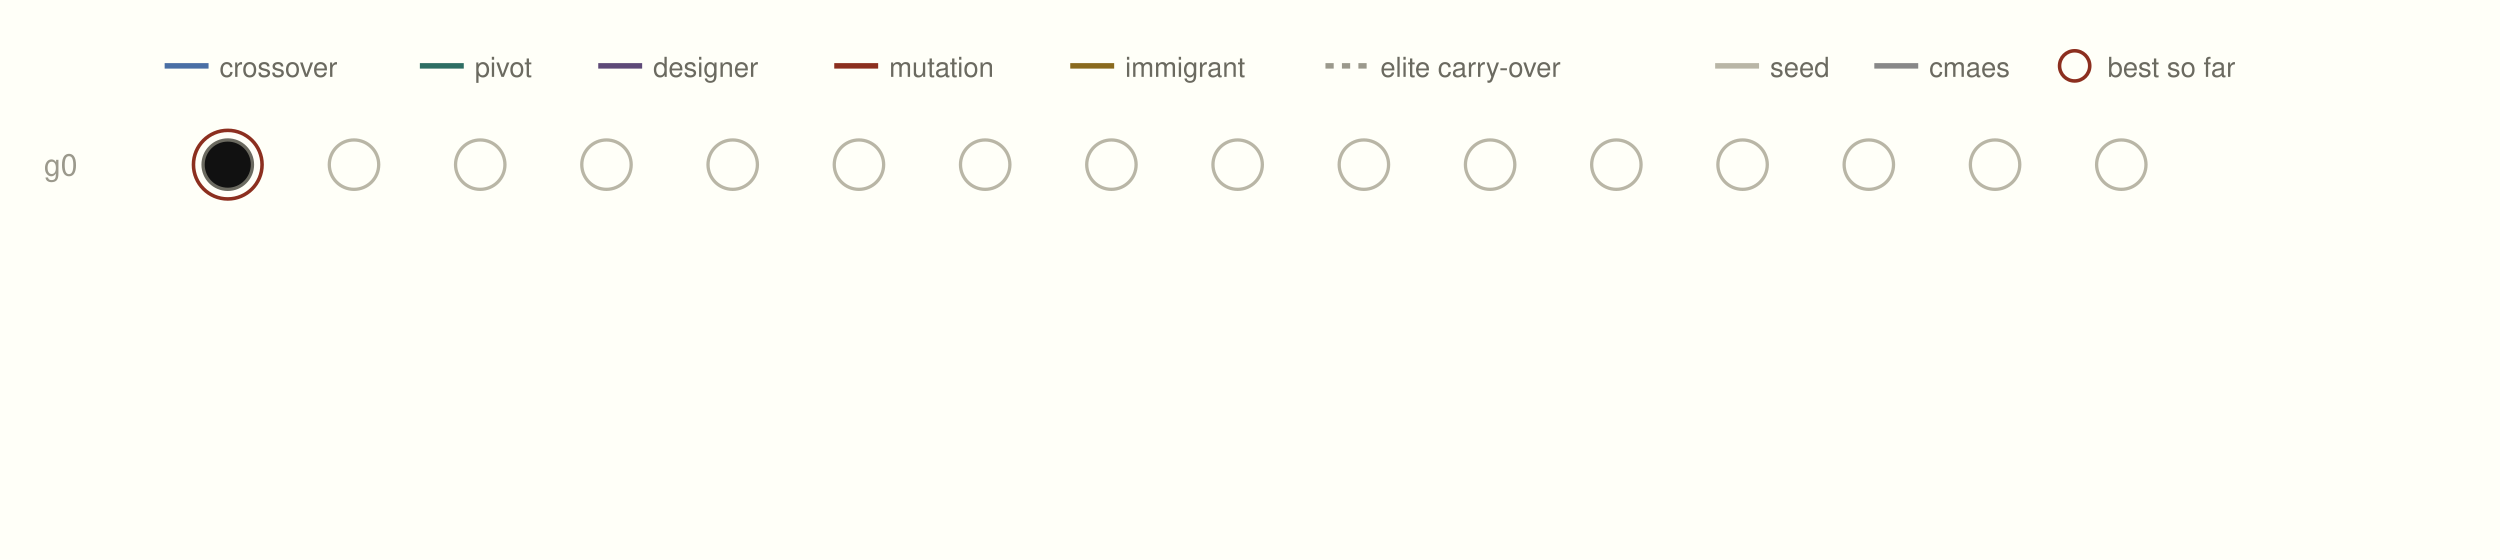
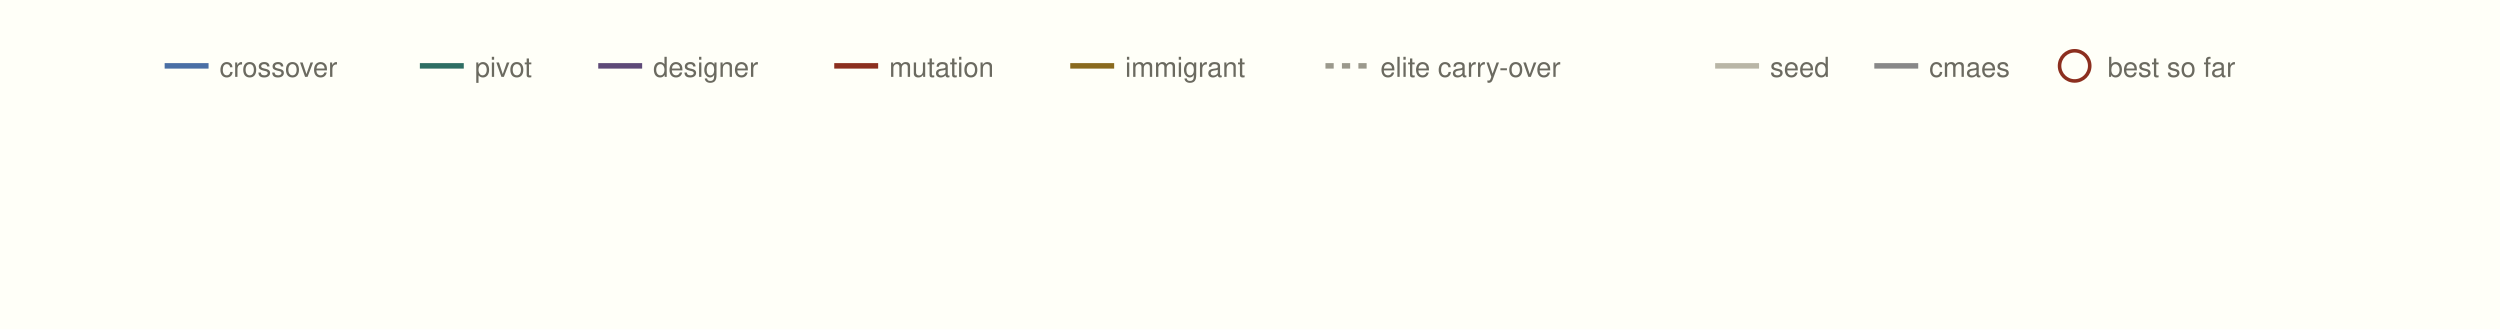
- <svg xmlns="http://www.w3.org/2000/svg" width="911" height="204" font-family="Helvetica,Arial,sans-serif">
+ <svg xmlns="http://www.w3.org/2000/svg" width="911" height="120" font-family="Helvetica,Arial,sans-serif">
  <rect width="100%" height="100%" fill="#fffff8" />
-   <circle class="nd" data-h="baac55fb3837" cx="83" cy="60" r="9.0" fill="#111111" stroke="#6b6a60" stroke-width="1.2" />
-   <circle class="bs" data-h="baac55fb3837" cx="83" cy="60" r="12.5" fill="none" stroke="#8c2f1f" stroke-width="1.3" />
-   <circle class="hit" data-h="baac55fb3837" cx="83" cy="60" r="14.0" fill="transparent" stroke="none" />
-   <circle class="nd" data-h="5b5c4fbdea2d" cx="129" cy="60" r="9.0" fill="none" stroke="#b9b6a6" stroke-width="1.2" />
-   <circle class="hit" data-h="5b5c4fbdea2d" cx="129" cy="60" r="14.0" fill="transparent" stroke="none" />
-   <circle class="nd" data-h="0bac173ad845" cx="175" cy="60" r="9.0" fill="none" stroke="#b9b6a6" stroke-width="1.2" />
-   <circle class="hit" data-h="0bac173ad845" cx="175" cy="60" r="14.0" fill="transparent" stroke="none" />
-   <circle class="nd" data-h="7a971b624b61" cx="221" cy="60" r="9.0" fill="none" stroke="#b9b6a6" stroke-width="1.2" />
-   <circle class="hit" data-h="7a971b624b61" cx="221" cy="60" r="14.0" fill="transparent" stroke="none" />
-   <circle class="nd" data-h="947e4a9d7b35" cx="267" cy="60" r="9.0" fill="none" stroke="#b9b6a6" stroke-width="1.2" />
-   <circle class="hit" data-h="947e4a9d7b35" cx="267" cy="60" r="14.0" fill="transparent" stroke="none" />
-   <circle class="nd" data-h="093728116f31" cx="313" cy="60" r="9.0" fill="none" stroke="#b9b6a6" stroke-width="1.2" />
-   <circle class="hit" data-h="093728116f31" cx="313" cy="60" r="14.0" fill="transparent" stroke="none" />
-   <circle class="nd" data-h="77e2cad76ab9" cx="359" cy="60" r="9.0" fill="none" stroke="#b9b6a6" stroke-width="1.2" />
-   <circle class="hit" data-h="77e2cad76ab9" cx="359" cy="60" r="14.0" fill="transparent" stroke="none" />
-   <circle class="nd" data-h="d5a59fb8c0ea" cx="405" cy="60" r="9.0" fill="none" stroke="#b9b6a6" stroke-width="1.2" />
-   <circle class="hit" data-h="d5a59fb8c0ea" cx="405" cy="60" r="14.0" fill="transparent" stroke="none" />
-   <circle class="nd" data-h="99367eb32465" cx="451" cy="60" r="9.0" fill="none" stroke="#b9b6a6" stroke-width="1.2" />
-   <circle class="hit" data-h="99367eb32465" cx="451" cy="60" r="14.0" fill="transparent" stroke="none" />
-   <circle class="nd" data-h="93172171089f" cx="497" cy="60" r="9.0" fill="none" stroke="#b9b6a6" stroke-width="1.2" />
-   <circle class="hit" data-h="93172171089f" cx="497" cy="60" r="14.0" fill="transparent" stroke="none" />
-   <circle class="nd" data-h="faf7cf2abe00" cx="543" cy="60" r="9.0" fill="none" stroke="#b9b6a6" stroke-width="1.2" />
-   <circle class="hit" data-h="faf7cf2abe00" cx="543" cy="60" r="14.0" fill="transparent" stroke="none" />
-   <circle class="nd" data-h="3d2f06902112" cx="589" cy="60" r="9.0" fill="none" stroke="#b9b6a6" stroke-width="1.2" />
-   <circle class="hit" data-h="3d2f06902112" cx="589" cy="60" r="14.0" fill="transparent" stroke="none" />
-   <circle class="nd" data-h="c408b7873a88" cx="635" cy="60" r="9.0" fill="none" stroke="#b9b6a6" stroke-width="1.2" />
-   <circle class="hit" data-h="c408b7873a88" cx="635" cy="60" r="14.0" fill="transparent" stroke="none" />
-   <circle class="nd" data-h="c6b337b3437f" cx="681" cy="60" r="9.0" fill="none" stroke="#b9b6a6" stroke-width="1.2" />
-   <circle class="hit" data-h="c6b337b3437f" cx="681" cy="60" r="14.0" fill="transparent" stroke="none" />
-   <circle class="nd" data-h="d2aa23997bc0" cx="727" cy="60" r="9.0" fill="none" stroke="#b9b6a6" stroke-width="1.2" />
-   <circle class="hit" data-h="d2aa23997bc0" cx="727" cy="60" r="14.0" fill="transparent" stroke="none" />
-   <circle class="nd" data-h="4e66c118fb69" cx="773" cy="60" r="9.0" fill="none" stroke="#b9b6a6" stroke-width="1.2" />
-   <circle class="hit" data-h="4e66c118fb69" cx="773" cy="60" r="14.0" fill="transparent" stroke="none" />
-   <text x="16" y="64" font-size="11" fill="#9b998c">g0</text>
  <g class="svg-legend">
    <line x1="60" y1="24" x2="76" y2="24" stroke="#4a6fa5" stroke-width="2" />
    <text x="80" y="28" font-size="10" fill="#6b6a60">crossover</text>
    <line x1="153" y1="24" x2="169" y2="24" stroke="#2e6e63" stroke-width="2" />
    <text x="173" y="28" font-size="10" fill="#6b6a60">pivot</text>
    <line x1="218" y1="24" x2="234" y2="24" stroke="#5e4a78" stroke-width="2" />
    <text x="238" y="28" font-size="10" fill="#6b6a60">designer</text>
    <line x1="304" y1="24" x2="320" y2="24" stroke="#8c2f1f" stroke-width="2" />
    <text x="324" y="28" font-size="10" fill="#6b6a60">mutation</text>
    <line x1="390" y1="24" x2="406" y2="24" stroke="#8a6a1e" stroke-width="2" />
    <text x="410" y="28" font-size="10" fill="#6b6a60">immigrant</text>
    <line x1="483" y1="24" x2="499" y2="24" stroke="#9b998c" stroke-width="2" stroke-dasharray="3,3" />
    <text x="503" y="28" font-size="10" fill="#6b6a60">elite carry-over</text>
    <line x1="625" y1="24" x2="641" y2="24" stroke="#b9b6a6" stroke-width="2" />
    <text x="645" y="28" font-size="10" fill="#6b6a60">seed</text>
    <line x1="683" y1="24" x2="699" y2="24" stroke="#888888" stroke-width="2" />
    <text x="703" y="28" font-size="10" fill="#6b6a60">cmaes</text>
    <circle cx="756" cy="24" r="5.5" fill="none" stroke="#8c2f1f" stroke-width="1.3" />
    <text x="768" y="28" font-size="10" fill="#6b6a60">best so far</text>
  </g>
</svg>
